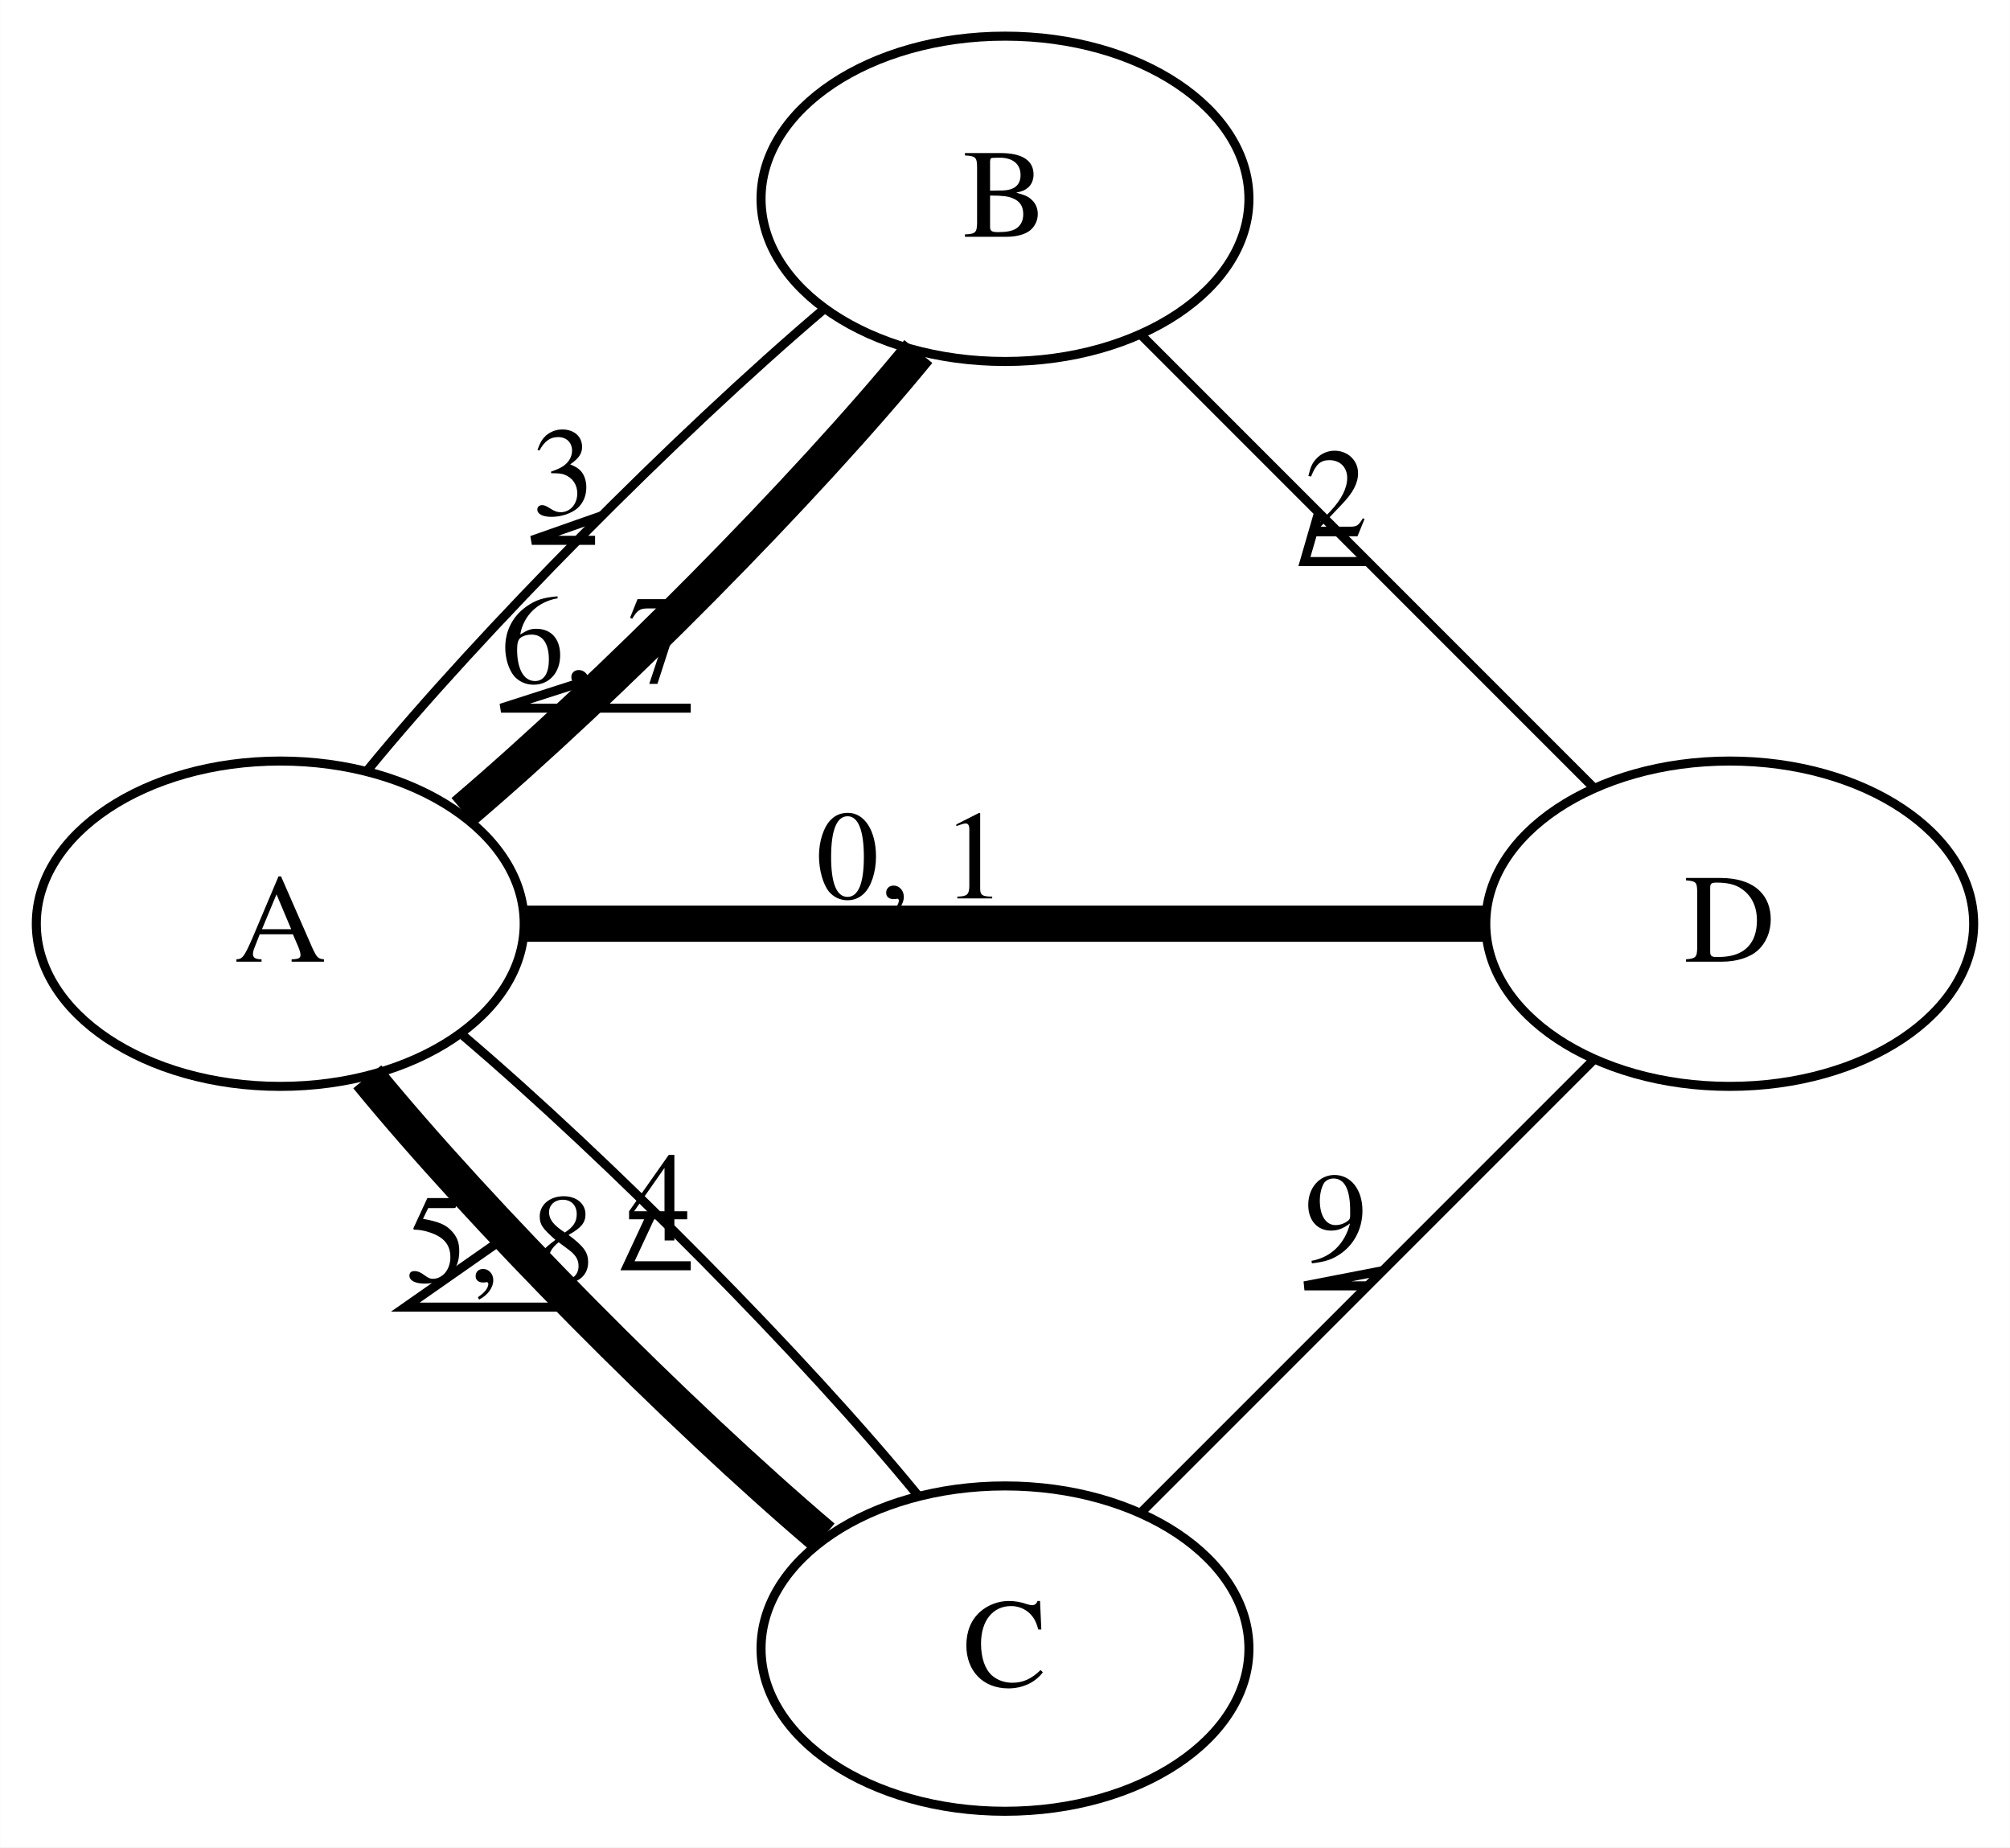
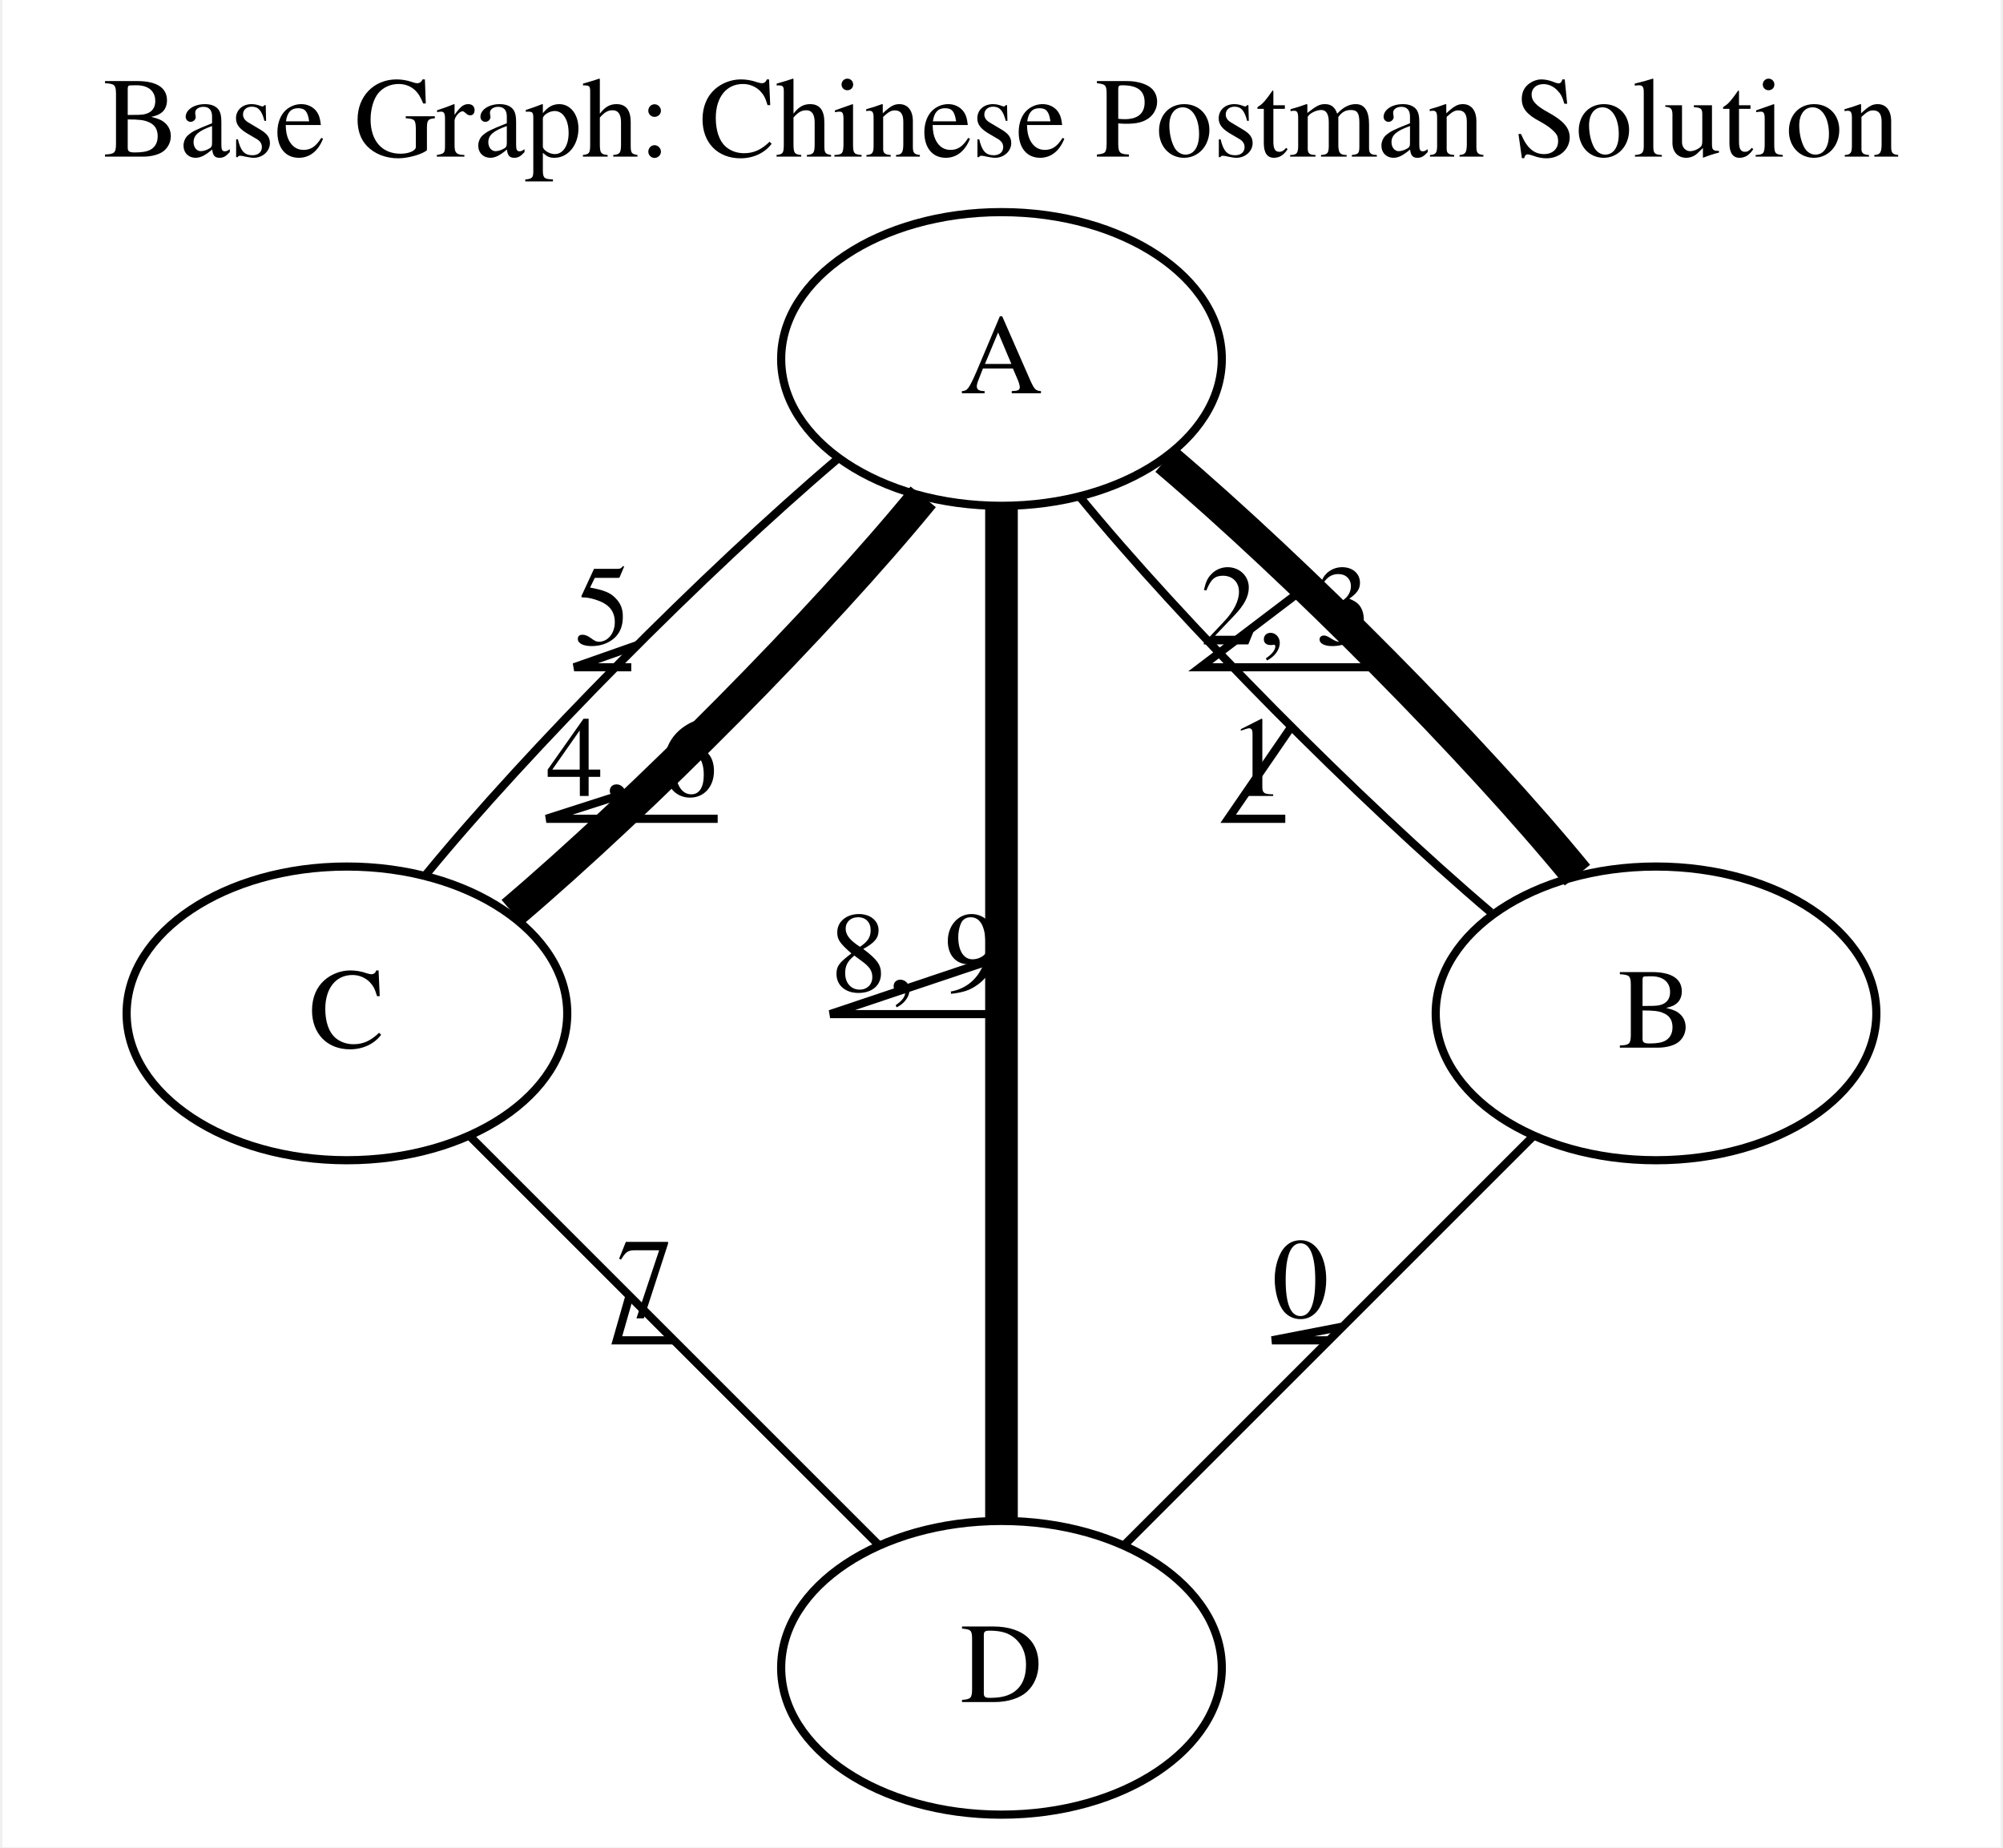
- <svg xmlns="http://www.w3.org/2000/svg" width="222pt" height="204pt" viewBox="0.00 0.00 222.43 204.43">
-   <g id="graph0" class="graph" transform="scale(1 1) rotate(0) translate(4 200.4282)">
-     <polygon fill="#ffffff" stroke="transparent" points="-4,4 -4,-200.428 218.428,-200.428 218.428,4 -4,4" />
+ <svg xmlns="http://www.w3.org/2000/svg" width="245pt" height="226pt" viewBox="0.00 0.00 244.88 226.43">
+   <g id="graph0" class="graph" transform="scale(1 1) rotate(0) translate(4 222.4282)">
+     <polygon fill="#ffffff" stroke="transparent" points="-4,4 -4,-222.428 240.876,-222.428 240.876,4 -4,4" />
+     <text text-anchor="middle" x="118.438" y="-203.228" font-family="Times,serif" font-size="14.00" fill="#000000">Base Graph: Chinese Postman Solution</text>
    <g id="node1" class="node">
-       <ellipse fill="none" stroke="#000000" cx="107.214" cy="-18" rx="27" ry="18" />
-       <text text-anchor="middle" x="107.214" y="-13.8" font-family="Times,serif" font-size="14.00" fill="#000000">C</text>
+       <ellipse fill="none" stroke="#000000" cx="118.438" cy="-18" rx="27" ry="18" />
+       <text text-anchor="middle" x="118.438" y="-13.8" font-family="Times,serif" font-size="14.00" fill="#000000">D</text>
+     </g>
+     <g id="node2" class="node">
+       <ellipse fill="none" stroke="#000000" cx="118.438" cy="-178.428" rx="27" ry="18" />
+       <text text-anchor="middle" x="118.438" y="-174.228" font-family="Times,serif" font-size="14.00" fill="#000000">A</text>
+     </g>
+     <g id="4" class="edge">
+       <path fill="none" stroke="#000000" stroke-width="4" d="M118.438,-36.091C118.438,-66.903 118.438,-129.223 118.438,-160.157" />
+       <text text-anchor="middle" x="107.938" y="-100.924" font-family="Times,serif" font-size="14.00" fill="#000000">8, 9</text>
+       <polyline fill="none" stroke="#000000" points="118.438,-98.124 97.438,-98.124 118.438,-105.169 " />
    </g>
    <g id="node3" class="node">
-       <ellipse fill="none" stroke="#000000" cx="27" cy="-98.214" rx="27" ry="18" />
-       <text text-anchor="middle" x="27" y="-94.014" font-family="Times,serif" font-size="14.00" fill="#000000">A</text>
+       <ellipse fill="none" stroke="#000000" cx="38.224" cy="-98.214" rx="27" ry="18" />
+       <text text-anchor="middle" x="38.224" y="-94.014" font-family="Times,serif" font-size="14.00" fill="#000000">C</text>
+     </g>
+     <g id="6" class="edge">
+       <path fill="none" stroke="#000000" d="M103.35,-33.088C89.009,-47.429 67.562,-68.876 53.244,-83.194" />
+       <text text-anchor="middle" x="74.797" y="-60.941" font-family="Times,serif" font-size="14.00" fill="#000000">7</text>
+       <polyline fill="none" stroke="#000000" points="78.297,-58.141 71.297,-58.141 72.854,-63.584 " />
+     </g>
+     <g id="node4" class="node">
+       <ellipse fill="none" stroke="#000000" cx="198.652" cy="-98.214" rx="27" ry="18" />
+       <text text-anchor="middle" x="198.652" y="-94.014" font-family="Times,serif" font-size="14.00" fill="#000000">B</text>
+     </g>
+     <g id="5" class="edge">
+       <path fill="none" stroke="#000000" d="M133.526,-33.088C147.867,-47.429 169.314,-68.876 183.632,-83.194" />
+       <text text-anchor="middle" x="155.079" y="-60.941" font-family="Times,serif" font-size="14.00" fill="#000000">0</text>
+       <polyline fill="none" stroke="#000000" points="158.579,-58.141 151.579,-58.141 160.264,-59.826 " />
    </g>
    <g id="2" class="edge">
-       <path fill="none" stroke="#000000" stroke-width="4" d="M87.058,-30.309C70.919,-44.018 49.15,-65.964 36.63,-81.269" />
-       <text text-anchor="middle" x="51.344" y="-58.589" font-family="Times,serif" font-size="14.00" fill="#000000">5, 8</text>
-       <polyline fill="none" stroke="#000000" points="61.844,-55.789 40.844,-55.789 52.215,-63.736 " />
+       <path fill="none" stroke="#000000" stroke-width="4" d="M108.845,-161.529C96.356,-146.252 74.618,-124.329 58.471,-110.601" />
+       <text text-anchor="middle" x="73.158" y="-124.865" font-family="Times,serif" font-size="14.00" fill="#000000">4, 6</text>
+       <polyline fill="none" stroke="#000000" points="83.658,-122.065 62.658,-122.065 75.647,-126.237 " />
    </g>
    <g id="3" class="edge">
-       <path fill="none" stroke="#000000" d="M97.621,-34.899C85.132,-50.176 63.394,-72.1 47.248,-85.827" />
-       <text text-anchor="middle" x="68.934" y="-63.163" font-family="Times,serif" font-size="14.00" fill="#000000">4</text>
-       <polyline fill="none" stroke="#000000" points="72.434,-60.363 65.434,-60.363 68.272,-66.454 " />
-     </g>
-     <g id="node4" class="node">
-       <ellipse fill="none" stroke="#000000" cx="187.428" cy="-98.214" rx="27" ry="18" />
-       <text text-anchor="middle" x="187.428" y="-94.014" font-family="Times,serif" font-size="14.00" fill="#000000">D</text>
-     </g>
-     <g id="6" class="edge">
-       <path fill="none" stroke="#000000" d="M122.302,-33.088C136.643,-47.429 158.09,-68.876 172.408,-83.194" />
-       <text text-anchor="middle" x="143.855" y="-60.941" font-family="Times,serif" font-size="14.00" fill="#000000">9</text>
-       <polyline fill="none" stroke="#000000" points="147.355,-58.141 140.355,-58.141 149.04,-59.826 " />
-     </g>
-     <g id="node2" class="node">
-       <ellipse fill="none" stroke="#000000" cx="107.214" cy="-178.428" rx="27" ry="18" />
-       <text text-anchor="middle" x="107.214" y="-174.228" font-family="Times,serif" font-size="14.00" fill="#000000">B</text>
+       <path fill="none" stroke="#000000" d="M98.282,-166.119C82.143,-152.411 60.373,-130.464 47.854,-115.159" />
+       <text text-anchor="middle" x="69.568" y="-143.439" font-family="Times,serif" font-size="14.00" fill="#000000">5</text>
+       <polyline fill="none" stroke="#000000" points="73.068,-140.639 66.068,-140.639 73.833,-143.369 " />
    </g>
    <g id="0" class="edge">
-       <path fill="none" stroke="#000000" stroke-width="4" d="M97.621,-161.529C85.132,-146.252 63.394,-124.329 47.248,-110.601" />
-       <text text-anchor="middle" x="61.934" y="-124.865" font-family="Times,serif" font-size="14.00" fill="#000000">6, 7</text>
-       <polyline fill="none" stroke="#000000" points="72.434,-122.065 51.434,-122.065 64.423,-126.237 " />
+       <path fill="none" stroke="#000000" stroke-width="4" d="M138.594,-166.119C154.733,-152.411 176.503,-130.464 189.022,-115.159" />
+       <text text-anchor="middle" x="153.308" y="-143.439" font-family="Times,serif" font-size="14.00" fill="#000000">2, 3</text>
+       <polyline fill="none" stroke="#000000" points="163.808,-140.639 142.808,-140.639 155.774,-150.489 " />
    </g>
    <g id="1" class="edge">
-       <path fill="none" stroke="#000000" d="M87.058,-166.119C70.919,-152.411 49.15,-130.464 36.63,-115.159" />
-       <text text-anchor="middle" x="58.344" y="-143.439" font-family="Times,serif" font-size="14.00" fill="#000000">3</text>
-       <polyline fill="none" stroke="#000000" points="61.844,-140.639 54.844,-140.639 62.609,-143.369 " />
-     </g>
-     <g id="5" class="edge">
-       <path fill="none" stroke="#000000" d="M122.302,-163.34C136.643,-149 158.09,-127.553 172.408,-113.234" />
-       <text text-anchor="middle" x="143.855" y="-141.087" font-family="Times,serif" font-size="14.00" fill="#000000">2</text>
-       <polyline fill="none" stroke="#000000" points="147.355,-138.287 140.355,-138.287 141.928,-143.715 " />
-     </g>
-     <g id="4" class="edge">
-       <path fill="none" stroke="#000000" stroke-width="4" d="M54.215,-98.214C83.805,-98.214 130.811,-98.214 160.348,-98.214" />
-       <text text-anchor="middle" x="96.781" y="-101.014" font-family="Times,serif" font-size="14.00" fill="#000000">0, 1</text>
-       <polyline fill="none" stroke="#000000" points="107.281,-98.214 86.281,-98.214 97.007,-98.214 " />
+       <path fill="none" stroke="#000000" d="M128.031,-161.529C140.52,-146.252 162.258,-124.329 178.405,-110.601" />
+       <text text-anchor="middle" x="149.718" y="-124.865" font-family="Times,serif" font-size="14.00" fill="#000000">1</text>
+       <polyline fill="none" stroke="#000000" points="153.218,-122.065 146.218,-122.065 153.966,-133.354 " />
    </g>
  </g>
</svg>
